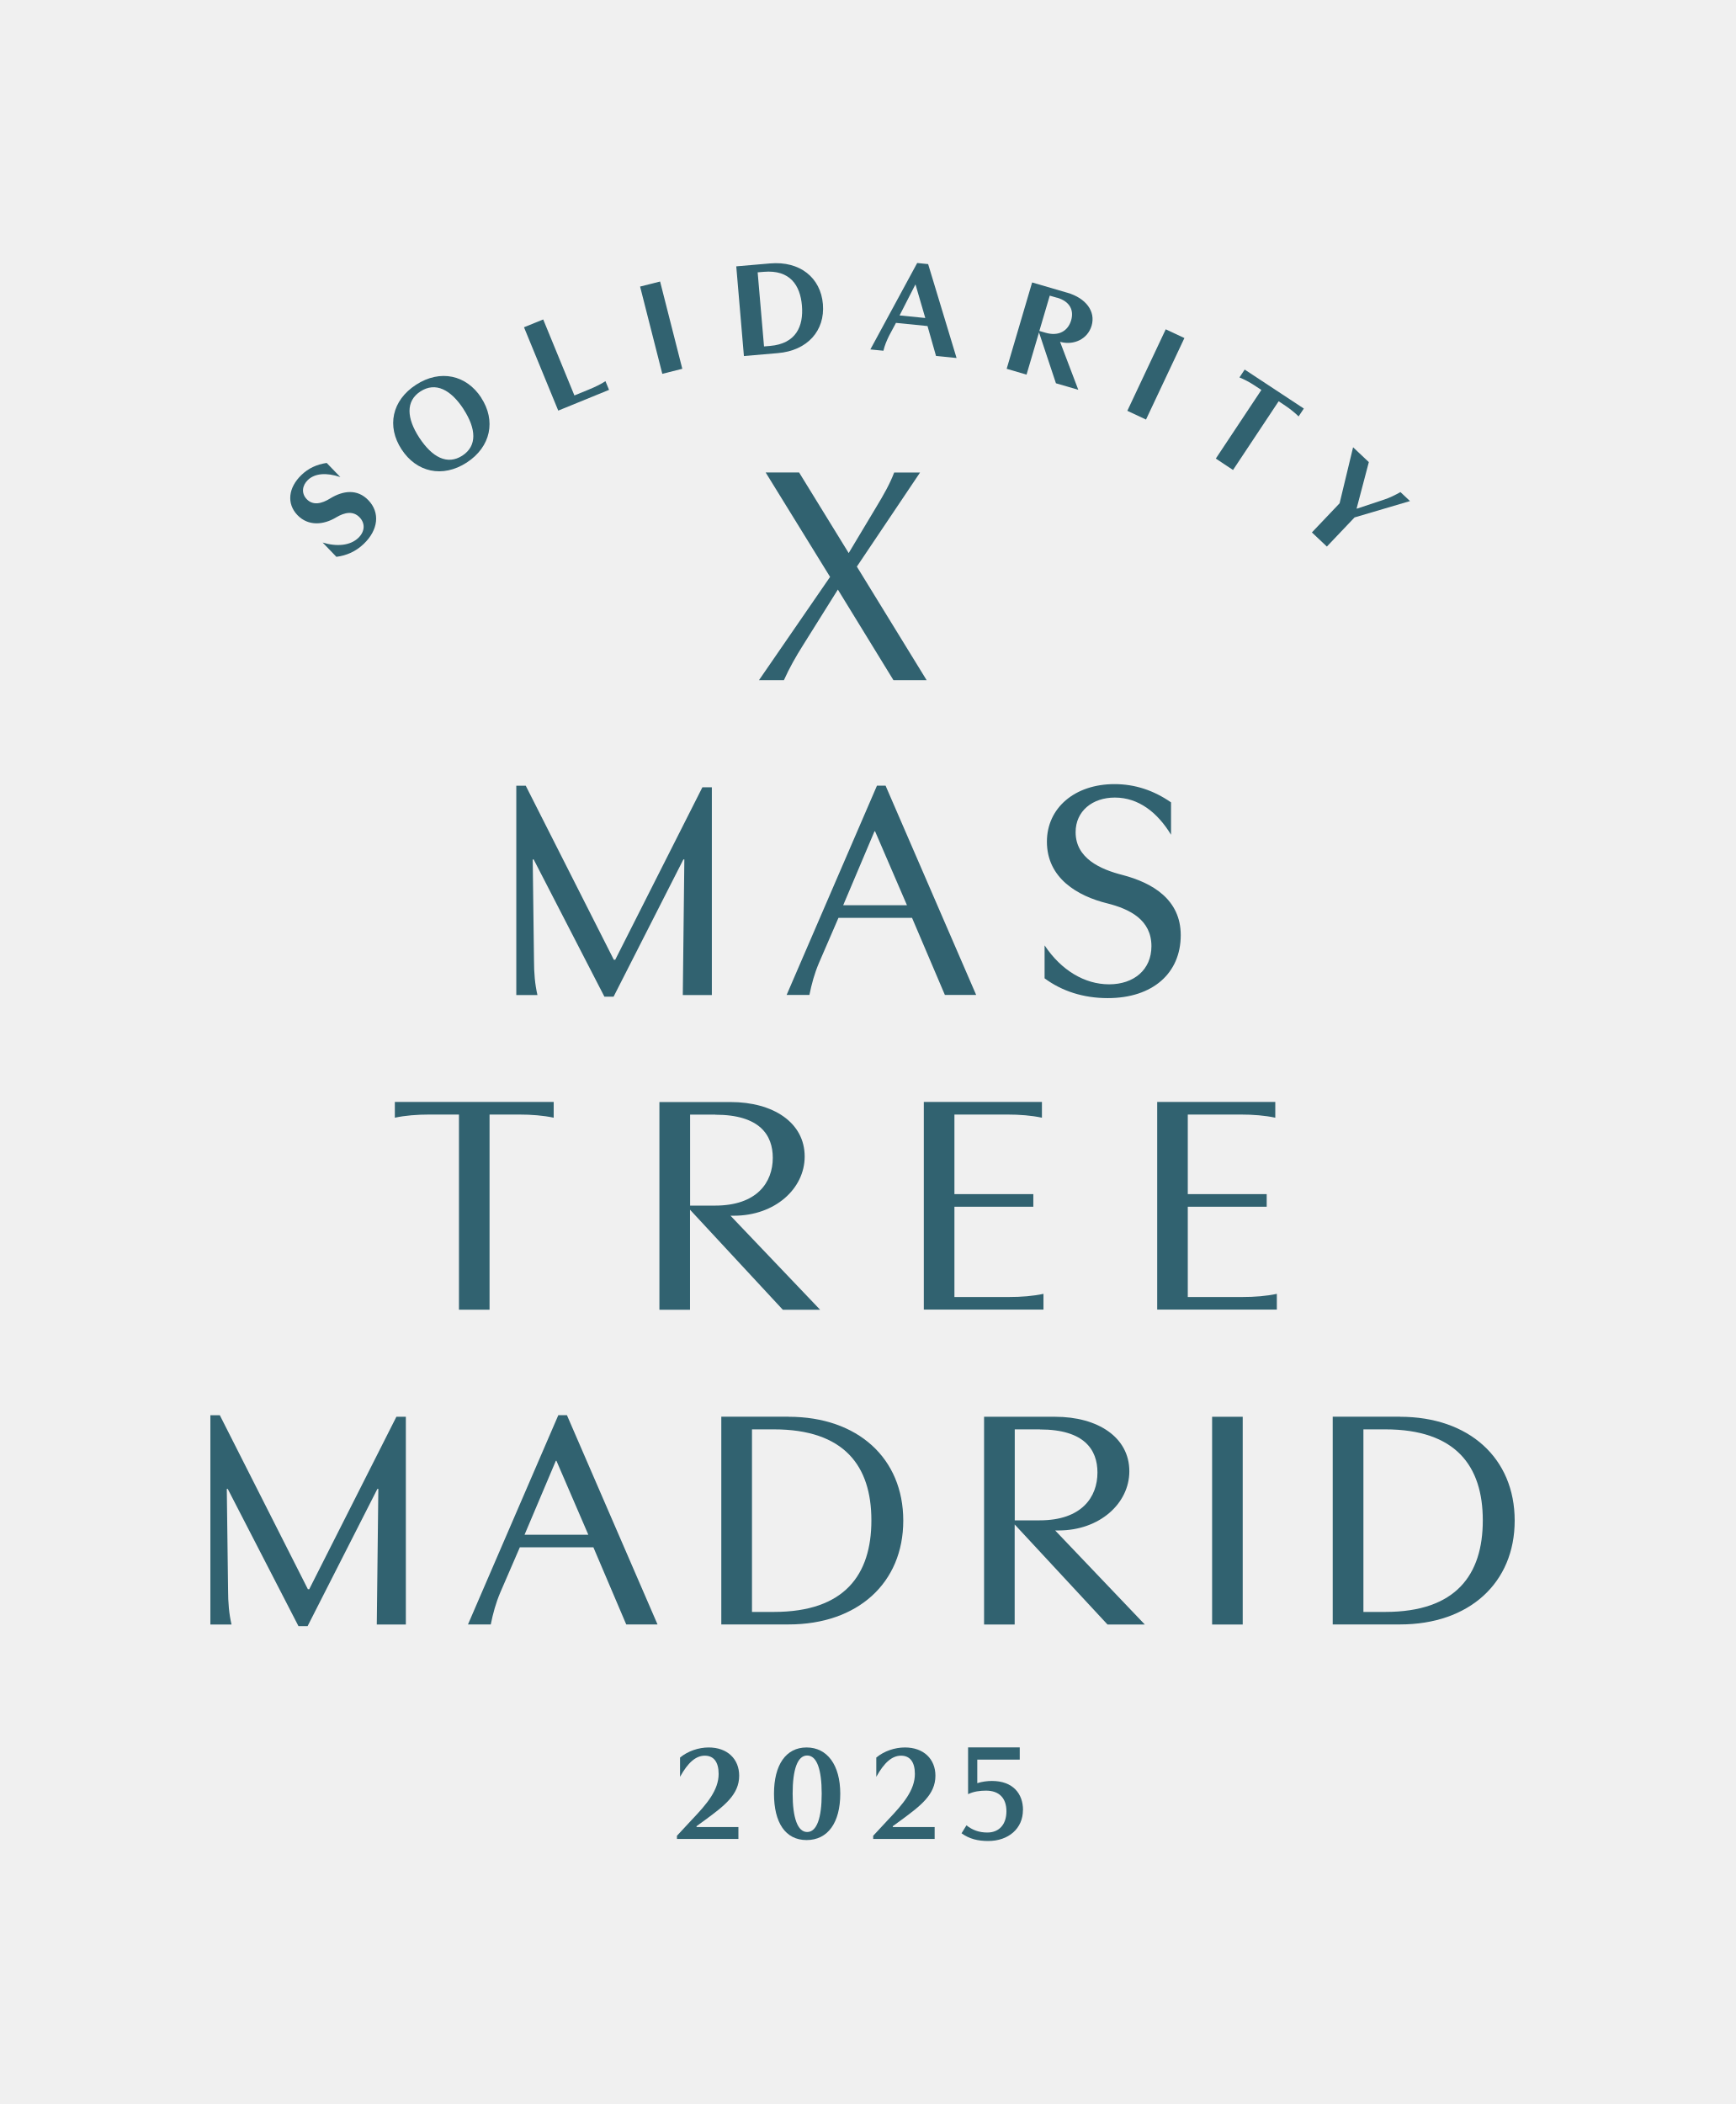
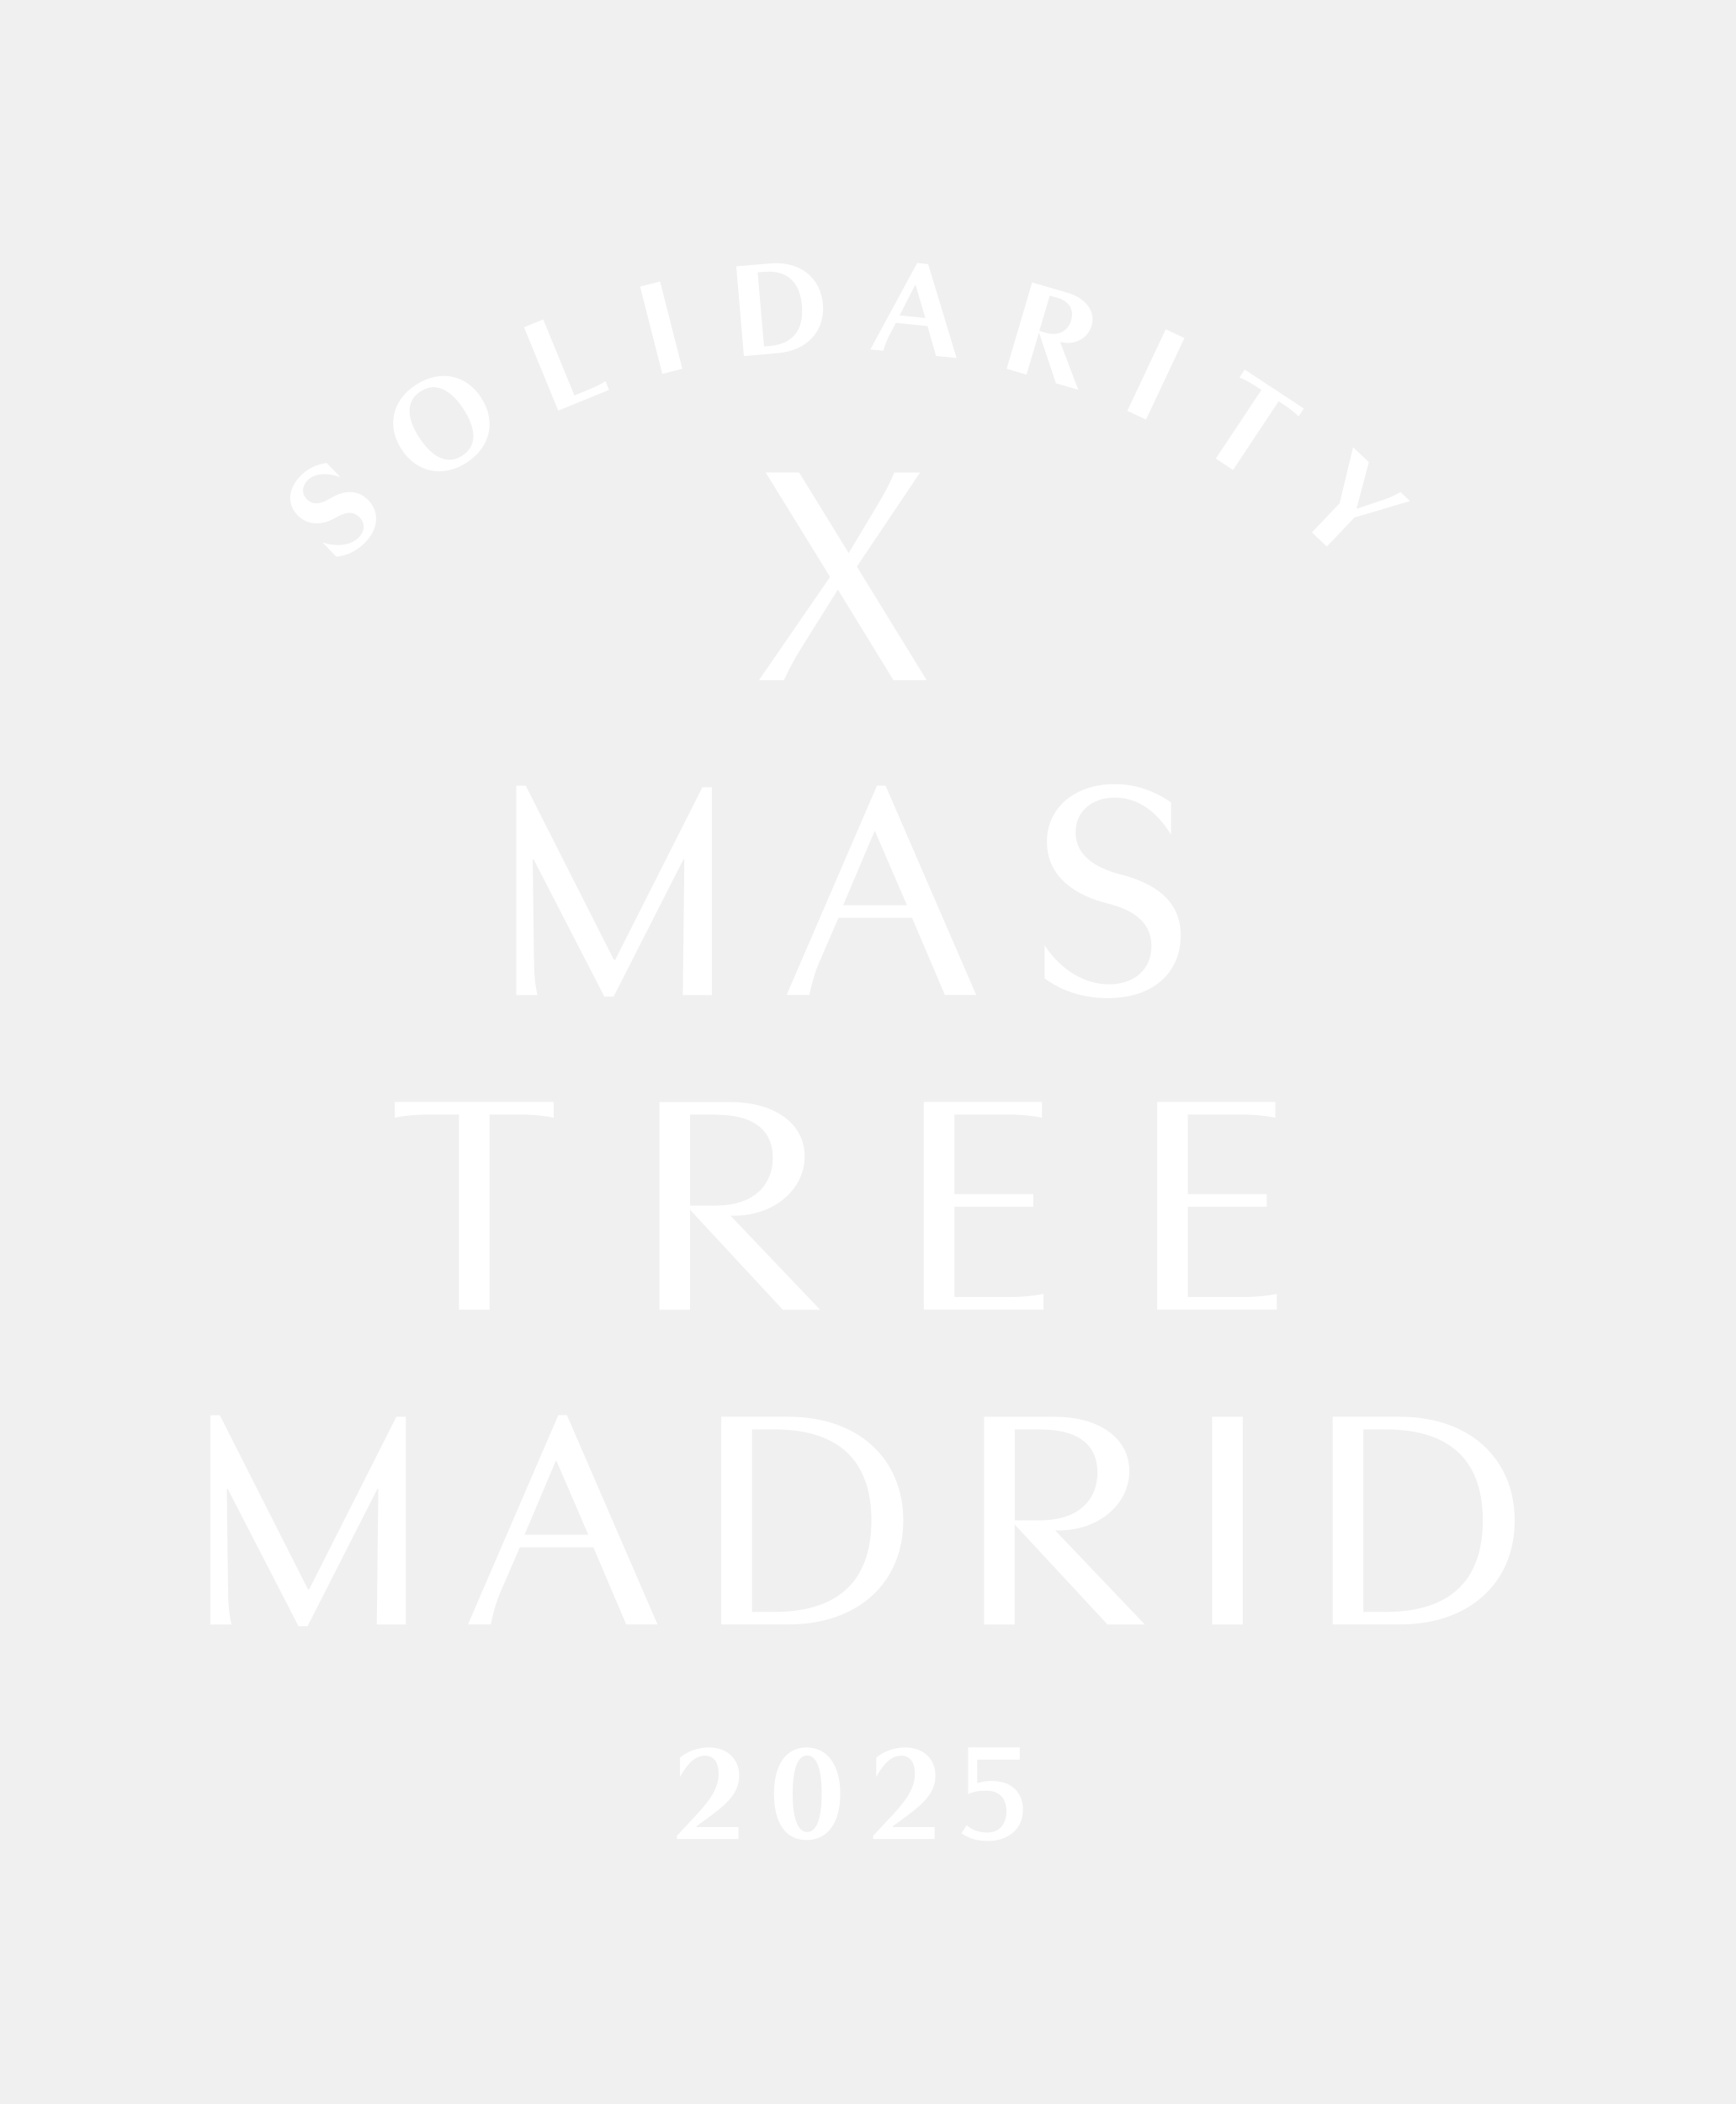
<svg xmlns="http://www.w3.org/2000/svg" width="165" height="200" viewBox="0 0 165 200" fill="none">
-   <path d="M78.919 54.845L72.79 44.91H75.969L80.684 52.573L83.299 48.208C83.986 47.068 84.59 46.026 85.007 44.919H87.467L81.461 53.86L88.096 64.658H84.942L79.655 56.042L76.32 61.368C75.659 62.419 75.062 63.461 74.523 64.658H72.153L78.911 54.845H78.919Z" fill="#316270" />
-   <path d="M58.367 91.23H58.49L66.776 74.837H67.675V94.585H64.913L65.06 81.694H64.97L58.334 94.739H57.46L50.734 81.694H50.645L50.767 91.295C50.767 92.492 50.857 93.567 51.094 94.585H49.084V74.69H49.983L58.359 91.238L58.367 91.23Z" fill="#316270" />
-   <path d="M83.136 79.023L80.161 86.05H86.225L83.193 79.023H83.136ZM84.19 74.682L92.803 94.576H89.829L86.707 87.248H79.712L77.849 91.555C77.432 92.541 77.162 93.526 76.95 94.576H74.784L83.373 74.682H84.182H84.19Z" fill="#316270" />
-   <path d="M99.324 89.886C100.885 92.223 103.108 93.567 105.445 93.567C107.782 93.567 109.466 92.191 109.466 89.943C109.466 87.427 107.398 86.409 105.265 85.871C102.446 85.179 99.529 83.477 99.529 80.008C99.529 76.808 102.168 74.536 105.952 74.536C107.905 74.536 109.678 75.13 111.329 76.27V79.349C110.038 77.223 108.24 75.814 105.985 75.814C103.852 75.814 102.258 77.101 102.258 79.104C102.258 81.588 104.603 82.638 106.728 83.176C109.58 83.925 112.252 85.513 112.252 88.893C112.252 92.516 109.58 94.878 105.314 94.878C103.002 94.878 100.959 94.218 99.308 92.997V89.886H99.324Z" fill="#316270" />
-   <path d="M46.542 124.495H43.633V105.945H40.838C39.637 105.945 38.526 106.034 37.537 106.246V104.748H52.639V106.246C51.65 106.034 50.538 105.945 49.337 105.945H46.542V124.495Z" fill="#316270" />
-   <path d="M68.01 105.953H65.607V114.601H67.977C71.973 114.601 73.468 112.386 73.468 110.057C73.468 107.899 72.234 105.961 68.001 105.961M69.448 104.756C73.501 104.756 76.5 106.702 76.5 109.935C76.5 112.989 73.681 115.562 69.775 115.562H69.448L77.971 124.503H74.424L65.599 114.992V124.503H62.69V104.756H69.448Z" fill="#316270" />
-   <path d="M87.826 124.495V104.748H99.055V106.246C98.066 106.034 96.954 105.945 95.753 105.945H90.736V113.51H98.237V114.707H90.736V123.29H95.9C97.102 123.29 98.213 123.2 99.202 122.989V124.487H87.826V124.495Z" fill="#316270" />
-   <path d="M110.013 124.495V104.748H121.241V106.246C120.253 106.034 119.141 105.945 117.94 105.945H112.922V113.51H120.424V114.707H112.922V123.29H118.087C119.288 123.29 120.4 123.2 121.388 122.989V124.487H110.013V124.495Z" fill="#316270" />
-   <path d="M29.275 151.067H29.398L37.684 134.674H38.583V154.422H35.821L35.968 141.531H35.878L29.242 154.577H28.376L21.651 141.531H21.561L21.683 151.132C21.683 152.329 21.773 153.404 22.01 154.422H20V134.528H20.899L29.275 151.075V151.067Z" fill="#316270" />
-   <path d="M52.843 138.86L49.868 145.888H55.932L52.9 138.86H52.843ZM53.897 134.52L62.51 154.414H59.535L56.414 147.085H49.419L47.555 151.392C47.139 152.378 46.869 153.363 46.657 154.414H44.491L53.08 134.52H53.889H53.897Z" fill="#316270" />
-   <path d="M71.491 153.225H73.567C80.292 153.225 82.842 149.699 82.842 144.519C82.842 139.34 80.259 135.871 73.567 135.871H71.491V153.225ZM74.972 134.674C81.55 134.674 85.873 138.624 85.873 144.544C85.873 150.464 81.55 154.414 74.972 154.414H68.573V134.666H74.972V134.674Z" fill="#316270" />
-   <path d="M98.875 135.871H96.472V144.52H98.842C102.838 144.52 104.334 142.305 104.334 139.976C104.334 137.818 103.1 135.88 98.867 135.88M100.313 134.674C104.366 134.674 107.365 136.621 107.365 139.853C107.365 142.907 104.546 145.481 100.64 145.481H100.313L108.836 154.422H105.29L96.464 144.91V154.422H93.555V134.674H100.313Z" fill="#316270" />
-   <path d="M118.144 134.674H115.235V154.422H118.144V134.674Z" fill="#316270" />
-   <path d="M129.618 153.225H131.693C138.419 153.225 140.968 149.699 140.968 144.519C140.968 139.34 138.386 135.871 131.693 135.871H129.618V153.225ZM133.099 134.674C139.677 134.674 144 138.624 144 144.544C144 150.464 139.677 154.414 133.099 154.414H126.7V134.666H133.099V134.674Z" fill="#316270" />
-   <path d="M30.672 51.572C32.029 51.987 33.296 51.865 34.064 51.132C34.709 50.513 34.726 49.739 34.186 49.177C33.574 48.542 32.773 48.697 31.964 49.177C30.771 49.902 29.316 50.041 28.278 48.966C27.224 47.866 27.412 46.343 28.662 45.146C29.316 44.519 30.084 44.153 31.057 44.006L32.356 45.35C31.016 44.894 29.929 45 29.275 45.619C28.72 46.148 28.63 46.897 29.161 47.451C29.749 48.062 30.566 47.899 31.408 47.37C32.609 46.637 33.966 46.449 35.02 47.549C36.148 48.721 35.976 50.374 34.571 51.71C33.819 52.426 32.944 52.809 31.98 52.931L30.664 51.563L30.672 51.572Z" fill="#316270" />
-   <path d="M44.066 38.884C42.857 37.036 41.402 36.278 39.972 37.207C38.55 38.127 38.657 39.764 39.866 41.612C41.084 43.469 42.522 44.234 43.952 43.314C45.382 42.386 45.276 40.757 44.066 38.892M45.742 37.801C47.163 39.975 46.673 42.467 44.377 43.966C42.064 45.464 39.588 44.886 38.174 42.712C36.752 40.537 37.251 38.062 39.556 36.572C41.86 35.081 44.336 35.643 45.75 37.801" fill="#316270" />
-   <path d="M49.819 31.108L51.642 30.366L54.608 37.59L55.965 37.036C56.643 36.759 57.223 36.466 57.558 36.23L57.901 37.06L53.072 39.031L49.819 31.116V31.108Z" fill="#316270" />
-   <path d="M62.755 26.76L60.853 27.241L62.965 35.536L64.866 35.056L62.755 26.76Z" fill="#316270" />
-   <path d="M72.627 32.932L73.207 32.883C75.683 32.671 76.402 31.01 76.239 29.055C76.076 27.101 75.095 25.627 72.611 25.839L72.03 25.888L72.635 32.932H72.627ZM73.215 25.041C76.043 24.796 78.02 26.392 78.233 28.909C78.445 31.425 76.77 33.331 73.943 33.567L70.723 33.844L69.996 25.318L73.207 25.041H73.215Z" fill="#316270" />
-   <path d="M87.017 27.06L85.522 29.984L87.966 30.228L87.042 27.06H87.017ZM88.235 25.098L90.94 34.031L88.987 33.836L88.178 30.994L85.179 30.692L84.517 31.93C84.288 32.402 84.108 32.826 83.986 33.339L82.744 33.217L87.197 25L88.243 25.106L88.235 25.098Z" fill="#316270" />
-   <path d="M100.501 28.306L99.799 28.103L98.81 31.458L99.398 31.629C100.673 32.003 101.547 31.433 101.833 30.448C102.111 29.487 101.719 28.657 100.501 28.298M101.474 27.826C103.231 28.339 104.179 29.593 103.778 30.961C103.394 32.256 102.078 32.818 100.869 32.516L100.779 32.492L102.512 37.052L100.387 36.433L98.777 31.596L97.592 35.611L95.704 35.057L98.123 26.849L101.466 27.826H101.474Z" fill="#316270" />
-   <path d="M110.825 31.303L107.175 39.05L108.95 39.881L112.6 32.134L110.825 31.303Z" fill="#316270" />
-   <path d="M117.221 44.674L115.586 43.591L119.918 37.068L119.264 36.637C118.79 36.319 118.226 36.034 117.834 35.879L118.332 35.13L123.954 38.835L123.456 39.584C123.162 39.283 122.671 38.884 122.197 38.567L121.56 38.143L117.229 44.666L117.221 44.674Z" fill="#316270" />
-   <path d="M130.132 43.933L128.972 48.339L128.988 48.355L131.562 47.5C132.077 47.337 132.706 47.028 133.139 46.775L134.047 47.63L128.776 49.185L126.144 51.954L124.722 50.611L127.354 47.842L128.637 42.516L130.14 43.933H130.132Z" fill="#316270" />
-   <path d="M64.651 167.069C65.395 166.45 66.424 166.108 67.372 166.108C69.154 166.108 70.273 167.207 70.273 168.795C70.273 170.595 68.852 171.661 67.037 172.997L66.22 173.591V173.673H70.2V174.805H64.357V174.503L65.787 172.964C67.209 171.474 68.32 170.163 68.32 168.624C68.32 167.492 67.855 166.889 67.005 166.889C66.155 166.889 65.403 167.541 64.651 168.901V167.085V167.069Z" fill="#316270" />
-   <path d="M75.356 170.505C75.356 172.785 75.822 174.145 76.737 174.145C77.653 174.145 78.118 172.81 78.118 170.505C78.118 168.201 77.661 166.873 76.737 166.873C75.814 166.873 75.356 168.209 75.356 170.505ZM79.883 170.505C79.883 173.258 78.699 174.911 76.68 174.911C74.662 174.911 73.583 173.249 73.583 170.505C73.583 167.761 74.719 166.108 76.68 166.108C78.641 166.108 79.883 167.769 79.883 170.505Z" fill="#316270" />
-   <path d="M83.308 167.069C84.051 166.45 85.073 166.108 86.029 166.108C87.81 166.108 88.93 167.207 88.93 168.795C88.93 170.595 87.508 171.661 85.694 172.997L84.877 173.591V173.673H88.856V174.805H83.013V174.503L84.444 172.964C85.865 171.474 86.977 170.163 86.977 168.624C86.977 167.492 86.511 166.889 85.661 166.889C84.811 166.889 84.059 167.541 83.308 168.901V167.085V167.069Z" fill="#316270" />
-   <path d="M97.249 172.068C97.249 173.803 95.884 175 93.947 175C92.975 175 92.157 174.805 91.414 174.267L91.88 173.51C92.444 173.958 93.073 174.194 93.865 174.194C94.993 174.194 95.68 173.42 95.68 172.174C95.68 170.928 94.993 170.212 93.735 170.212C93.154 170.212 92.566 170.293 92.035 170.546V166.099H96.946V167.264H92.909V169.503C93.375 169.349 93.898 169.292 94.299 169.292C96.309 169.292 97.257 170.513 97.257 172.052L97.249 172.068Z" fill="#316270" />
+   <path d="M78.919 54.845L72.79 44.91H75.969L80.684 52.573L83.299 48.208C83.986 47.068 84.59 46.026 85.007 44.919H87.467L81.461 53.86L88.096 64.658H84.942L79.655 56.042L76.32 61.368C75.659 62.419 75.062 63.461 74.523 64.658H72.153L78.911 54.845H78.919Z" fill="white" />
+   <path d="M58.367 91.23H58.49L66.776 74.837H67.675V94.585H64.913L65.06 81.694H64.97L58.334 94.739H57.46L50.734 81.694H50.645L50.767 91.295C50.767 92.492 50.857 93.567 51.094 94.585H49.084V74.69H49.983L58.359 91.238L58.367 91.23Z" fill="white" />
+   <path d="M83.136 79.023L80.161 86.05H86.225L83.193 79.023H83.136ZM84.19 74.682L92.803 94.576H89.829L86.707 87.248H79.712L77.849 91.555C77.432 92.541 77.162 93.526 76.95 94.576H74.784L83.373 74.682H84.182H84.19Z" fill="white" />
+   <path d="M99.324 89.886C100.885 92.223 103.108 93.567 105.445 93.567C107.782 93.567 109.466 92.19 109.466 89.943C109.466 87.427 107.398 86.409 105.265 85.871C102.446 85.179 99.529 83.477 99.529 80.008C99.529 76.808 102.168 74.536 105.952 74.536C107.905 74.536 109.678 75.13 111.329 76.27V79.348C110.038 77.223 108.24 75.814 105.985 75.814C103.852 75.814 102.258 77.101 102.258 79.104C102.258 81.588 104.603 82.638 106.728 83.176C109.58 83.925 112.252 85.513 112.252 88.892C112.252 92.516 109.58 94.878 105.314 94.878C103.002 94.878 100.959 94.218 99.308 92.997V89.886H99.324Z" fill="white" />
+   <path d="M46.542 124.495H43.633V105.945H40.838C39.637 105.945 38.526 106.034 37.537 106.246V104.747H52.639V106.246C51.65 106.034 50.538 105.945 49.337 105.945H46.542V124.495Z" fill="white" />
+   <path d="M68.01 105.953H65.607V114.601H67.977C71.973 114.601 73.468 112.386 73.468 110.057C73.468 107.899 72.234 105.961 68.001 105.961M69.448 104.756C73.501 104.756 76.5 106.702 76.5 109.935C76.5 112.989 73.681 115.562 69.775 115.562H69.448L77.971 124.503H74.424L65.599 114.992V124.503H62.69V104.756H69.448Z" fill="white" />
+   <path d="M87.826 124.495V104.747H99.055V106.246C98.066 106.034 96.954 105.945 95.753 105.945H90.736V113.51H98.237V114.707H90.736V123.29H95.9C97.102 123.29 98.213 123.2 99.202 122.989V124.487H87.826V124.495Z" fill="white" />
+   <path d="M110.013 124.495V104.747H121.241V106.246C120.253 106.034 119.141 105.945 117.94 105.945H112.922V113.51H120.424V114.707H112.922V123.29H118.087C119.288 123.29 120.4 123.2 121.388 122.989V124.487H110.013V124.495Z" fill="white" />
+   <path d="M29.275 151.067H29.398L37.684 134.674H38.583V154.422H35.821L35.968 141.531H35.878L29.242 154.577H28.376L21.651 141.531H21.561L21.683 151.132C21.683 152.329 21.773 153.404 22.01 154.422H20V134.528H20.899L29.275 151.075V151.067Z" fill="white" />
+   <path d="M52.843 138.86L49.868 145.888H55.932L52.9 138.86H52.843ZM53.897 134.519L62.51 154.414H59.535L56.414 147.085H49.419L47.555 151.392C47.139 152.378 46.869 153.363 46.657 154.414H44.491L53.08 134.519H53.889H53.897Z" fill="white" />
+   <path d="M71.491 153.225H73.567C80.292 153.225 82.842 149.699 82.842 144.52C82.842 139.34 80.259 135.871 73.567 135.871H71.491V153.225ZM74.972 134.674C81.55 134.674 85.873 138.624 85.873 144.544C85.873 150.464 81.55 154.414 74.972 154.414H68.573V134.666H74.972V134.674Z" fill="white" />
+   <path d="M98.875 135.871H96.472V144.52H98.842C102.838 144.52 104.334 142.305 104.334 139.976C104.334 137.818 103.1 135.879 98.867 135.879M100.313 134.674C104.366 134.674 107.365 136.621 107.365 139.853C107.365 142.907 104.546 145.48 100.64 145.48H100.313L108.836 154.422H105.29L96.464 144.91V154.422H93.555V134.674H100.313Z" fill="white" />
+   <path d="M118.144 134.674H115.235V154.422H118.144V134.674Z" fill="white" />
+   <path d="M129.618 153.225H131.693C138.419 153.225 140.968 149.699 140.968 144.52C140.968 139.34 138.386 135.871 131.693 135.871H129.618V153.225ZM133.099 134.674C139.677 134.674 144 138.624 144 144.544C144 150.464 139.677 154.414 133.099 154.414H126.7V134.666H133.099V134.674Z" fill="white" />
+   <path d="M30.672 51.572C32.029 51.987 33.296 51.865 34.064 51.132C34.709 50.513 34.726 49.739 34.186 49.177C33.574 48.542 32.773 48.697 31.964 49.177C30.771 49.902 29.316 50.041 28.278 48.966C27.224 47.866 27.412 46.343 28.662 45.146C29.316 44.519 30.084 44.153 31.057 44.006L32.356 45.35C31.016 44.894 29.929 45 29.275 45.619C28.72 46.148 28.63 46.897 29.161 47.451C29.749 48.062 30.566 47.899 31.408 47.37C32.609 46.637 33.966 46.449 35.02 47.549C36.148 48.721 35.976 50.374 34.571 51.71C33.819 52.426 32.944 52.809 31.98 52.931L30.664 51.563L30.672 51.572Z" fill="white" />
+   <path d="M44.066 38.884C42.857 37.036 41.402 36.278 39.972 37.207C38.55 38.127 38.657 39.764 39.866 41.612C41.084 43.469 42.522 44.234 43.952 43.314C45.382 42.386 45.276 40.757 44.066 38.892M45.742 37.801C47.163 39.975 46.673 42.467 44.377 43.966C42.064 45.464 39.588 44.886 38.174 42.712C36.752 40.537 37.251 38.062 39.556 36.572C41.86 35.081 44.336 35.643 45.75 37.801" fill="white" />
+   <path d="M49.819 31.107L51.642 30.366L54.608 37.59L55.965 37.036C56.643 36.759 57.223 36.466 57.558 36.23L57.901 37.06L53.072 39.031L49.819 31.116V31.107Z" fill="white" />
+   <path d="M62.755 26.76L60.853 27.241L62.965 35.536L64.866 35.056L62.755 26.76Z" fill="white" />
+   <path d="M72.627 32.931L73.207 32.883C75.683 32.671 76.402 31.01 76.239 29.055C76.076 27.101 75.095 25.627 72.611 25.839L72.03 25.887L72.635 32.931H72.627ZM73.215 25.041C76.043 24.796 78.02 26.392 78.233 28.909C78.445 31.425 76.77 33.331 73.943 33.567L70.723 33.843L69.996 25.317L73.207 25.041H73.215Z" fill="white" />
+   <path d="M87.017 27.06L85.522 29.984L87.966 30.228L87.042 27.06H87.017ZM88.235 25.098L90.94 34.031L88.987 33.835L88.178 30.993L85.179 30.692L84.517 31.93C84.288 32.402 84.108 32.826 83.986 33.339L82.744 33.217L87.197 25L88.243 25.106L88.235 25.098Z" fill="white" />
+   <path d="M100.501 28.306L99.799 28.103L98.81 31.458L99.398 31.629C100.673 32.003 101.547 31.433 101.833 30.448C102.111 29.487 101.719 28.656 100.501 28.298M101.474 27.826C103.231 28.339 104.179 29.593 103.778 30.961C103.394 32.256 102.078 32.818 100.869 32.516L100.779 32.492L102.512 37.052L100.387 36.433L98.777 31.596L97.592 35.611L95.704 35.057L98.123 26.849L101.466 27.826H101.474Z" fill="white" />
+   <path d="M110.825 31.303L107.175 39.05L108.95 39.881L112.6 32.134L110.825 31.303Z" fill="white" />
+   <path d="M117.221 44.674L115.586 43.591L119.918 37.068L119.264 36.637C118.79 36.319 118.226 36.034 117.834 35.879L118.332 35.13L123.954 38.835L123.456 39.584C123.162 39.283 122.671 38.884 122.197 38.567L121.56 38.143L117.229 44.666L117.221 44.674Z" fill="white" />
+   <path d="M130.132 43.933L128.972 48.339L128.988 48.355L131.562 47.5C132.077 47.337 132.706 47.028 133.139 46.775L134.047 47.63L128.776 49.185L126.144 51.954L124.722 50.611L127.354 47.842L128.637 42.516L130.14 43.933H130.132Z" fill="white" />
+   <path d="M64.651 167.068C65.395 166.45 66.424 166.108 67.372 166.108C69.154 166.108 70.273 167.207 70.273 168.795C70.273 170.595 68.852 171.661 67.037 172.997L66.22 173.591V173.673H70.2V174.805H64.357V174.503L65.787 172.964C67.209 171.474 68.32 170.163 68.32 168.624C68.32 167.492 67.855 166.889 67.005 166.889C66.155 166.889 65.403 167.541 64.651 168.901V167.085V167.068Z" fill="white" />
+   <path d="M75.356 170.505C75.356 172.785 75.822 174.145 76.737 174.145C77.653 174.145 78.118 172.81 78.118 170.505C78.118 168.2 77.661 166.873 76.737 166.873C75.814 166.873 75.356 168.209 75.356 170.505ZM79.883 170.505C79.883 173.257 78.699 174.91 76.68 174.91C74.662 174.91 73.583 173.249 73.583 170.505C73.583 167.761 74.719 166.108 76.68 166.108C78.641 166.108 79.883 167.769 79.883 170.505Z" fill="white" />
+   <path d="M83.308 167.068C84.051 166.45 85.073 166.108 86.029 166.108C87.81 166.108 88.93 167.207 88.93 168.795C88.93 170.595 87.508 171.661 85.694 172.997L84.877 173.591V173.673H88.856V174.805H83.013V174.503L84.444 172.964C85.865 171.474 86.977 170.163 86.977 168.624C86.977 167.492 86.511 166.889 85.661 166.889C84.811 166.889 84.059 167.541 83.308 168.901V167.085V167.068Z" fill="white" />
+   <path d="M97.249 172.068C97.249 173.803 95.884 175 93.947 175C92.975 175 92.157 174.804 91.414 174.267L91.88 173.51C92.444 173.958 93.073 174.194 93.865 174.194C94.993 174.194 95.68 173.42 95.68 172.174C95.68 170.928 94.993 170.212 93.735 170.212C93.154 170.212 92.566 170.293 92.035 170.546V166.099H96.946V167.264H92.909V169.503C93.375 169.348 93.898 169.291 94.299 169.291C96.309 169.291 97.257 170.513 97.257 172.052L97.249 172.068Z" fill="white" />
</svg>
